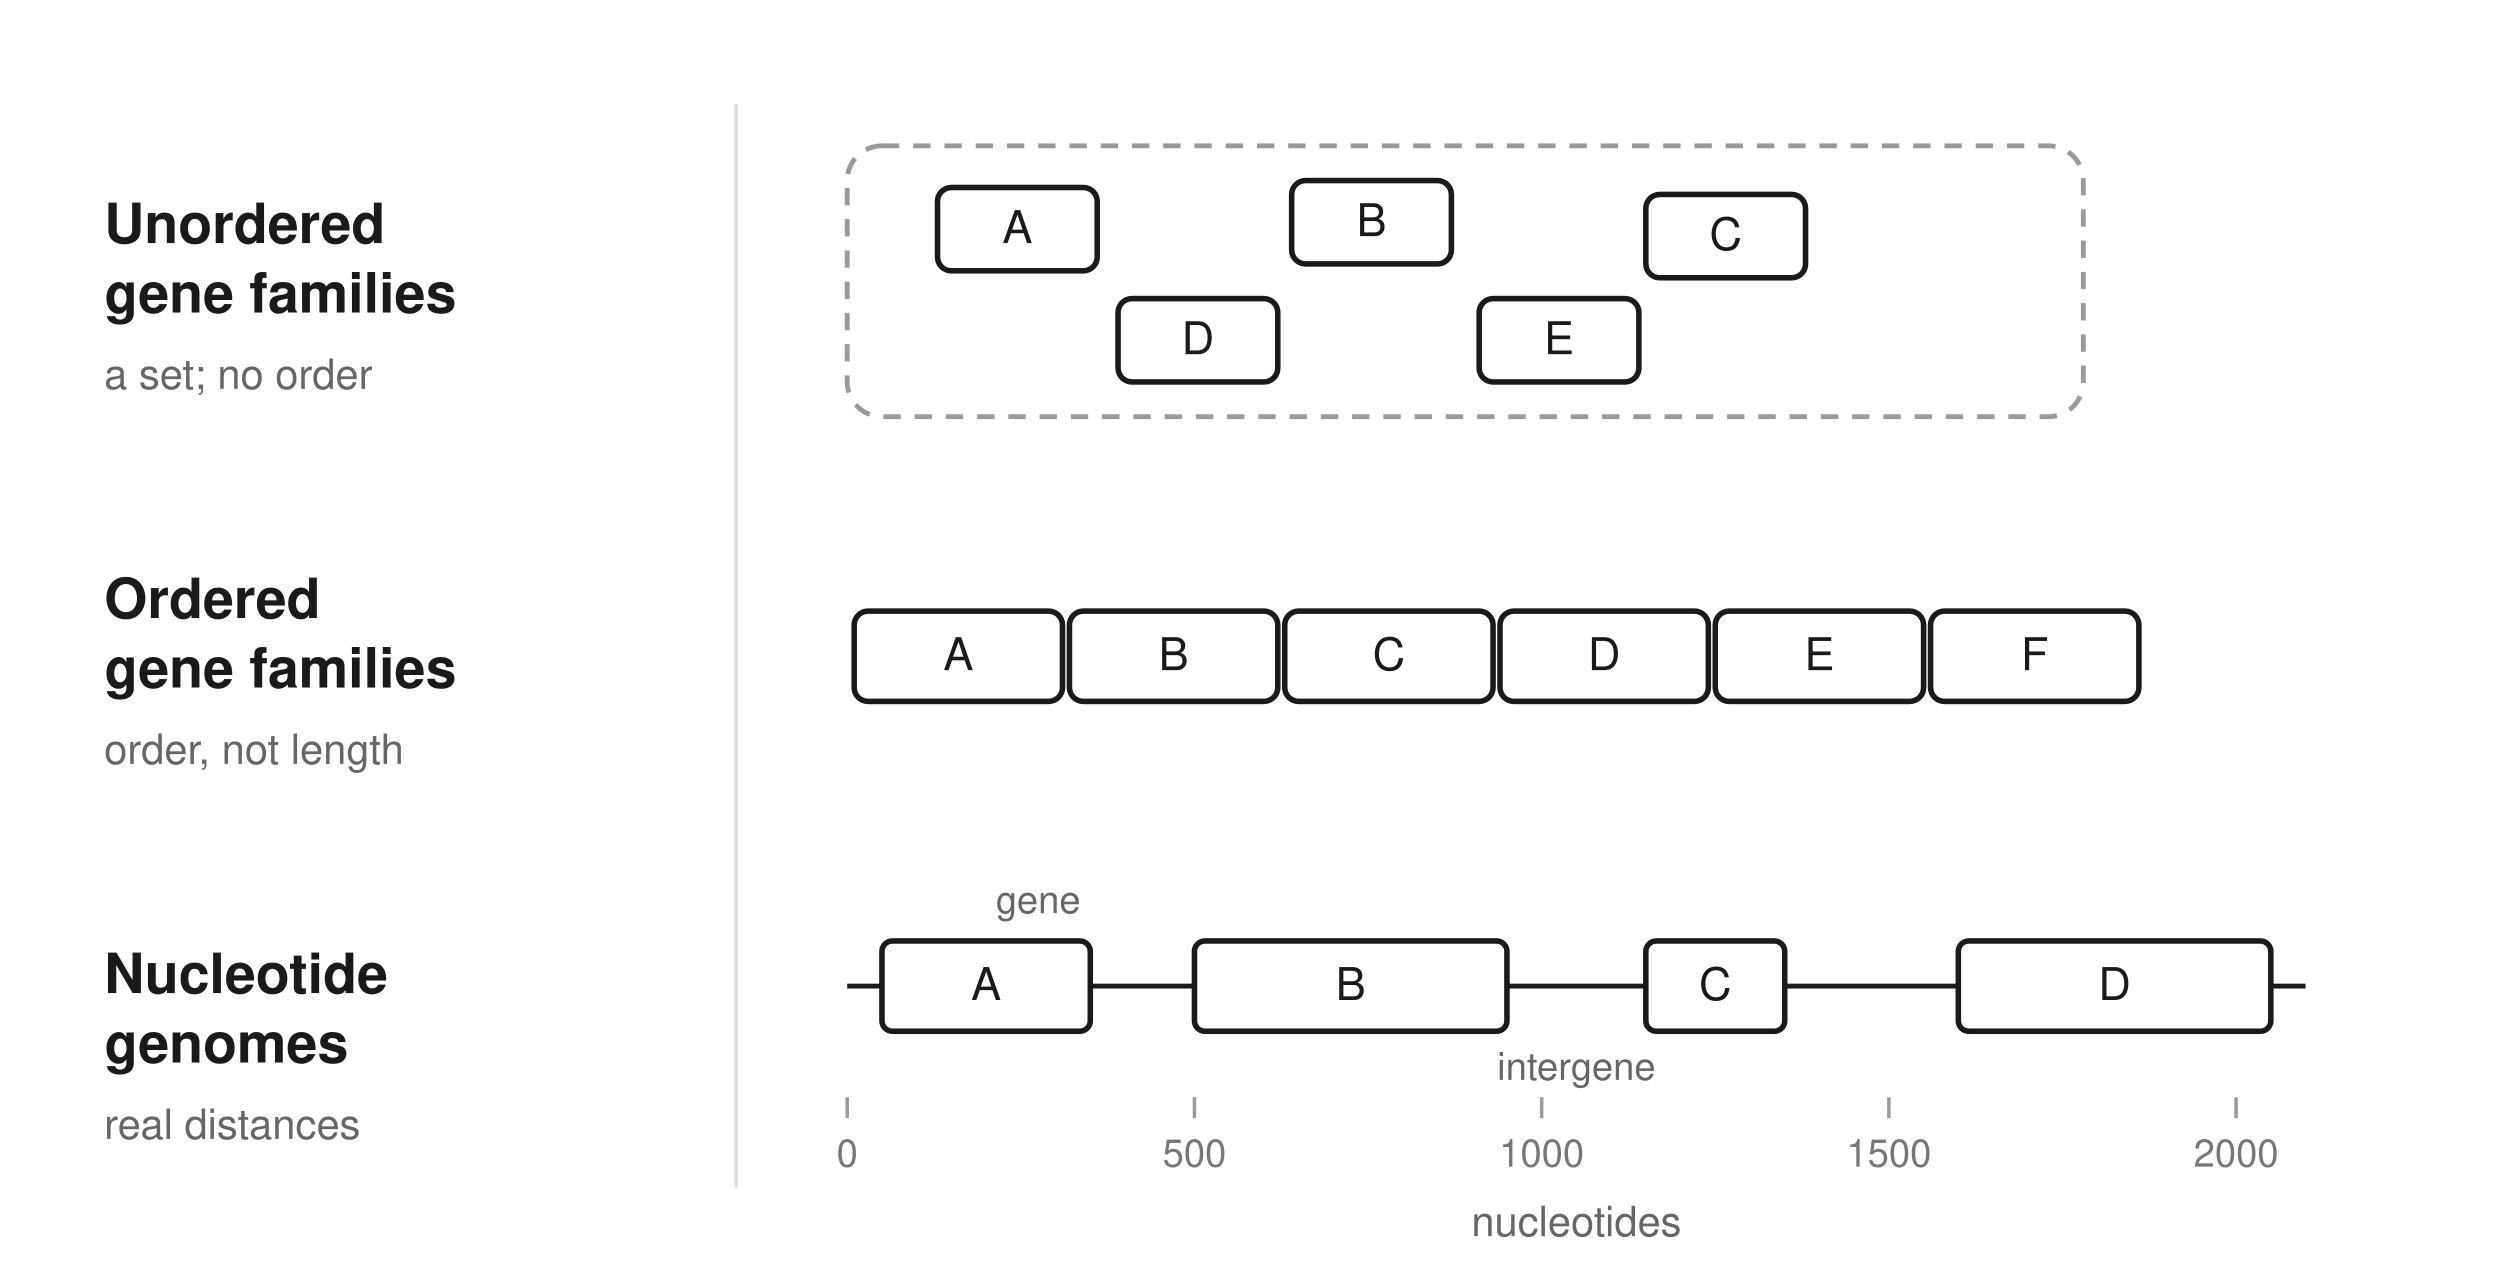
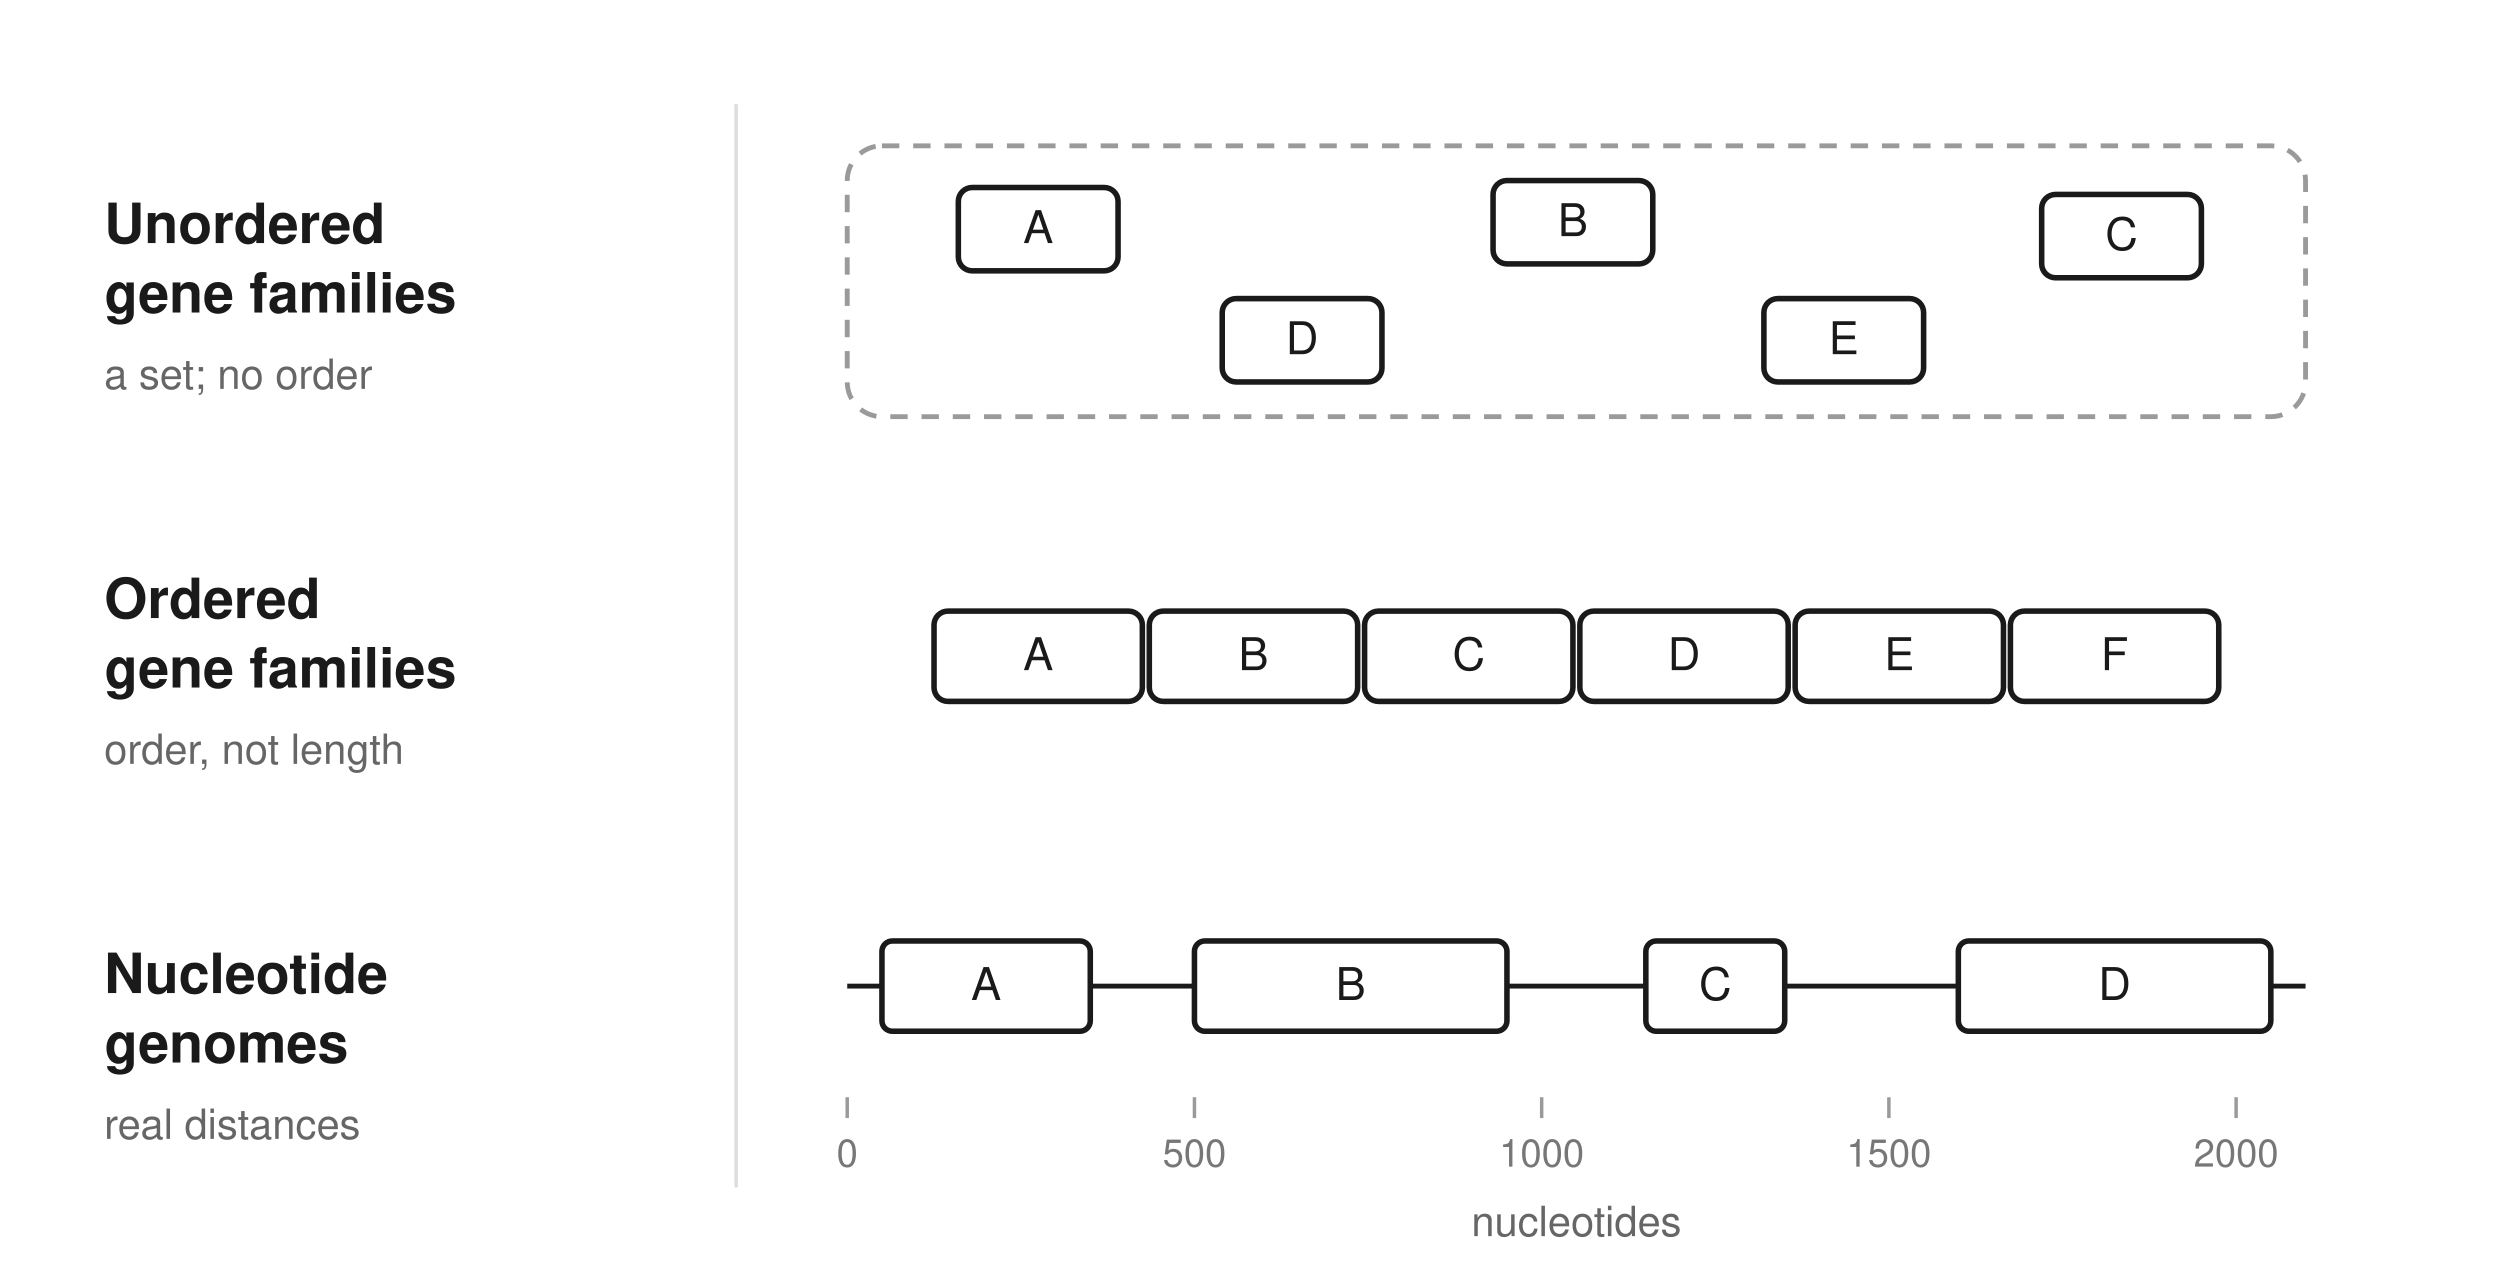
<svg xmlns="http://www.w3.org/2000/svg" width="720" height="366" viewBox="0 0 720 366" font-family="Helvetica, Arial, sans-serif">
  <rect x="0" y="0" width="720" height="366" fill="white" />
  <line x1="212" y1="30" x2="212" y2="342" stroke="#dddddd" stroke-width="1" />
  <text x="30" y="70" font-size="16" font-weight="bold" fill="#1a1a1a">Unordered</text>
  <text x="30" y="90" font-size="16" font-weight="bold" fill="#1a1a1a">gene families</text>
  <text x="30" y="112" font-size="12" fill="#666666">a set; no order</text>
-   <rect x="244" y="42" width="356" height="78" rx="10" fill="none" stroke="#9a9a9a" stroke-width="1.4" stroke-dasharray="5 4" />
+   <rect x="244" y="42" width="420" height="78" rx="10" fill="none" stroke="#9a9a9a" stroke-width="1.4" stroke-dasharray="5 4" />
  <g fill="white" stroke="#1a1a1a" stroke-width="1.6">
-     <rect x="270" y="54" width="46" height="24" rx="4" />
-     <rect x="372" y="52" width="46" height="24" rx="4" />
-     <rect x="474" y="56" width="46" height="24" rx="4" />
-     <rect x="322" y="86" width="46" height="24" rx="4" />
-     <rect x="426" y="86" width="46" height="24" rx="4" />
+     <rect x="276" y="54" width="46" height="24" rx="4" />
+     <rect x="430" y="52" width="46" height="24" rx="4" />
+     <rect x="588" y="56" width="46" height="24" rx="4" />
+     <rect x="352" y="86" width="46" height="24" rx="4" />
+     <rect x="508" y="86" width="46" height="24" rx="4" />
  </g>
  <g font-size="13" fill="#1a1a1a" text-anchor="middle">
-     <text x="293" y="70">A</text>
-     <text x="395" y="68">B</text>
-     <text x="497" y="72">C</text>
-     <text x="345" y="102">D</text>
-     <text x="449" y="102">E</text>
+     <text x="299" y="70">A</text>
+     <text x="453" y="68">B</text>
+     <text x="611" y="72">C</text>
+     <text x="375" y="102">D</text>
+     <text x="531" y="102">E</text>
  </g>
  <text x="30" y="178" font-size="16" font-weight="bold" fill="#1a1a1a">Ordered</text>
  <text x="30" y="198" font-size="16" font-weight="bold" fill="#1a1a1a">gene families</text>
  <text x="30" y="220" font-size="12" fill="#666666">order, not length</text>
  <g fill="white" stroke="#1a1a1a" stroke-width="1.6">
-     <rect x="246" y="176" width="60" height="26" rx="4" />
-     <rect x="308" y="176" width="60" height="26" rx="4" />
-     <rect x="370" y="176" width="60" height="26" rx="4" />
-     <rect x="432" y="176" width="60" height="26" rx="4" />
-     <rect x="494" y="176" width="60" height="26" rx="4" />
-     <rect x="556" y="176" width="60" height="26" rx="4" />
+     <rect x="269" y="176" width="60" height="26" rx="4" />
+     <rect x="331" y="176" width="60" height="26" rx="4" />
+     <rect x="393" y="176" width="60" height="26" rx="4" />
+     <rect x="455" y="176" width="60" height="26" rx="4" />
+     <rect x="517" y="176" width="60" height="26" rx="4" />
+     <rect x="579" y="176" width="60" height="26" rx="4" />
  </g>
  <g font-size="13" fill="#1a1a1a" text-anchor="middle">
-     <text x="276" y="193">A</text>
-     <text x="338" y="193">B</text>
-     <text x="400" y="193">C</text>
-     <text x="462" y="193">D</text>
-     <text x="524" y="193">E</text>
-     <text x="586" y="193">F</text>
+     <text x="299" y="193">A</text>
+     <text x="361" y="193">B</text>
+     <text x="423" y="193">C</text>
+     <text x="485" y="193">D</text>
+     <text x="547" y="193">E</text>
+     <text x="609" y="193">F</text>
  </g>
  <text x="30" y="286" font-size="16" font-weight="bold" fill="#1a1a1a">Nucleotide</text>
  <text x="30" y="306" font-size="16" font-weight="bold" fill="#1a1a1a">genomes</text>
  <text x="30" y="328" font-size="12" fill="#666666">real distances</text>
  <line x1="244" y1="284" x2="664" y2="284" stroke="#1a1a1a" stroke-width="1.4" />
  <g fill="white" stroke="#1a1a1a" stroke-width="1.6">
    <rect x="254" y="271" width="60" height="26" rx="3" />
    <rect x="344" y="271" width="90" height="26" rx="3" />
    <rect x="474" y="271" width="40" height="26" rx="3" />
    <rect x="564" y="271" width="90" height="26" rx="3" />
  </g>
  <g font-size="13" fill="#1a1a1a" text-anchor="middle">
    <text x="284" y="288">A</text>
    <text x="389" y="288">B</text>
    <text x="494" y="288">C</text>
    <text x="609" y="288">D</text>
  </g>
-   <text x="299" y="263" font-size="11" fill="#666666" text-anchor="middle">gene</text>
-   <text x="454" y="311" font-size="11" fill="#666666" text-anchor="middle">intergene</text>
  <g stroke="#9a9a9a" stroke-width="1">
    <line x1="244" y1="316" x2="244" y2="322" />
    <line x1="344" y1="316" x2="344" y2="322" />
    <line x1="444" y1="316" x2="444" y2="322" />
    <line x1="544" y1="316" x2="544" y2="322" />
    <line x1="644" y1="316" x2="644" y2="322" />
  </g>
  <g font-size="11" fill="#777777" text-anchor="middle">
    <text x="244" y="336">0</text>
    <text x="344" y="336">500</text>
    <text x="444" y="336">1000</text>
    <text x="544" y="336">1500</text>
    <text x="644" y="336">2000</text>
  </g>
  <text x="454" y="356" font-size="12" fill="#666666" text-anchor="middle">nucleotides</text>
</svg>
